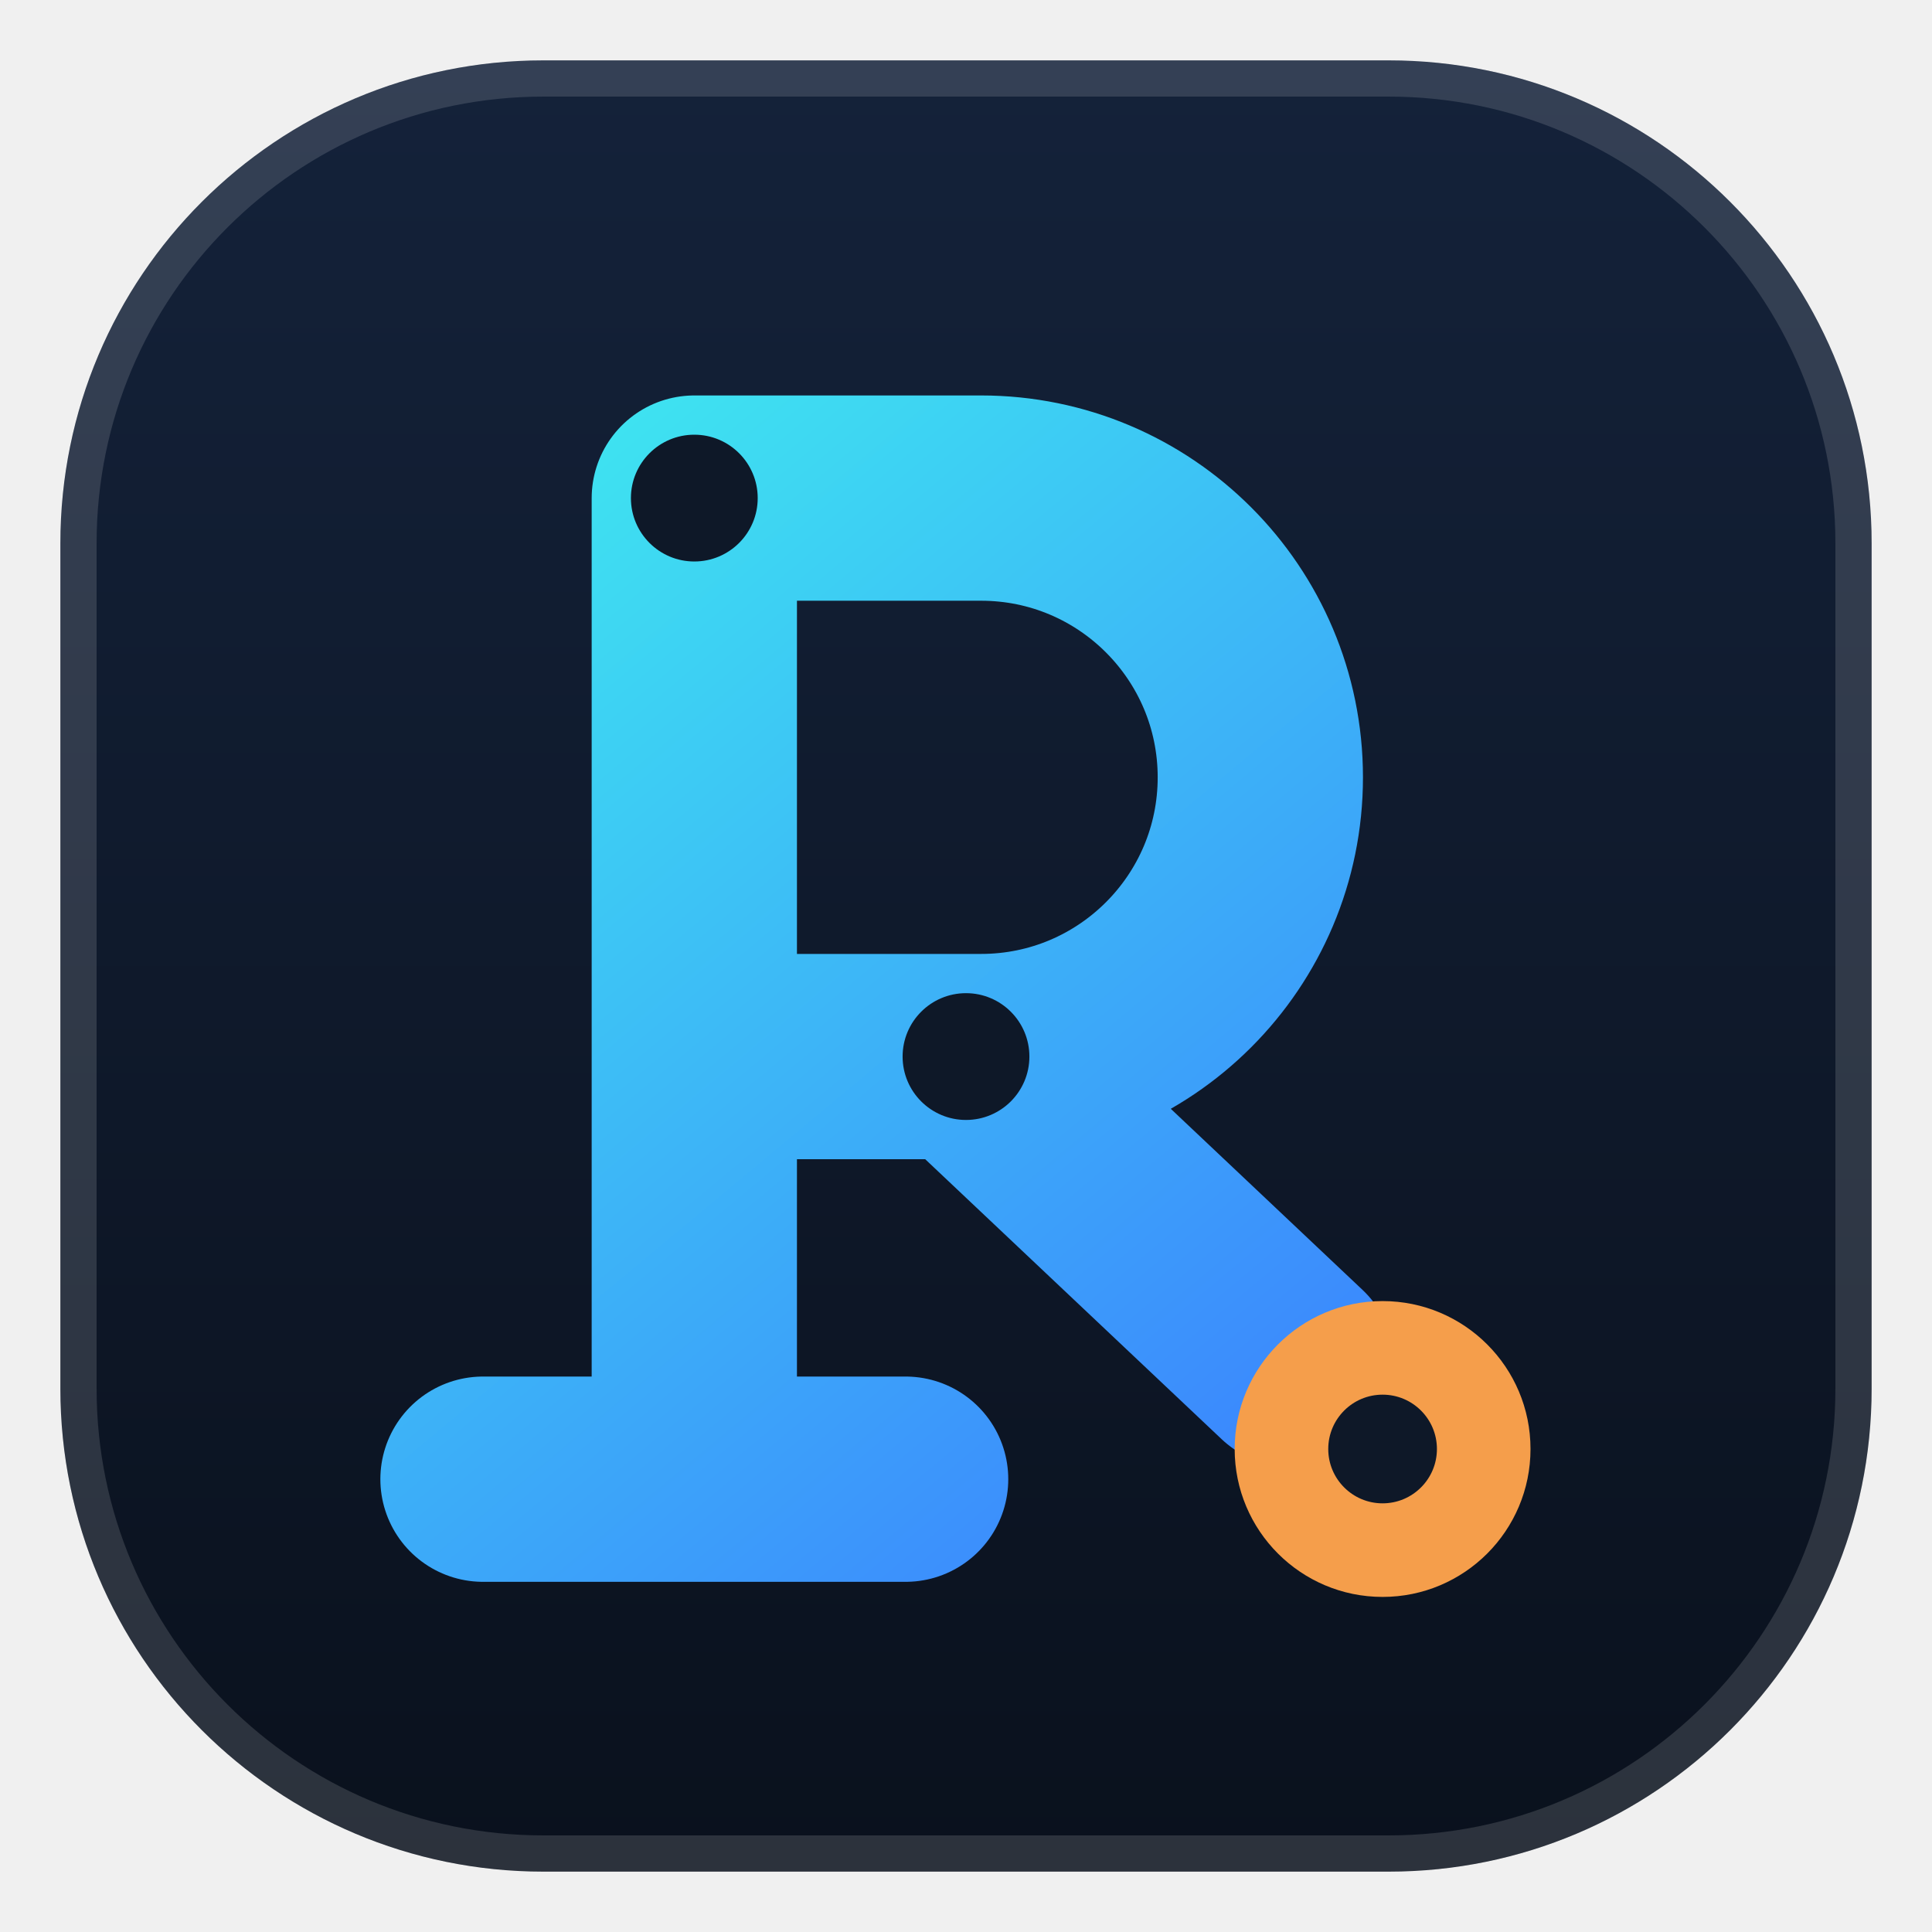
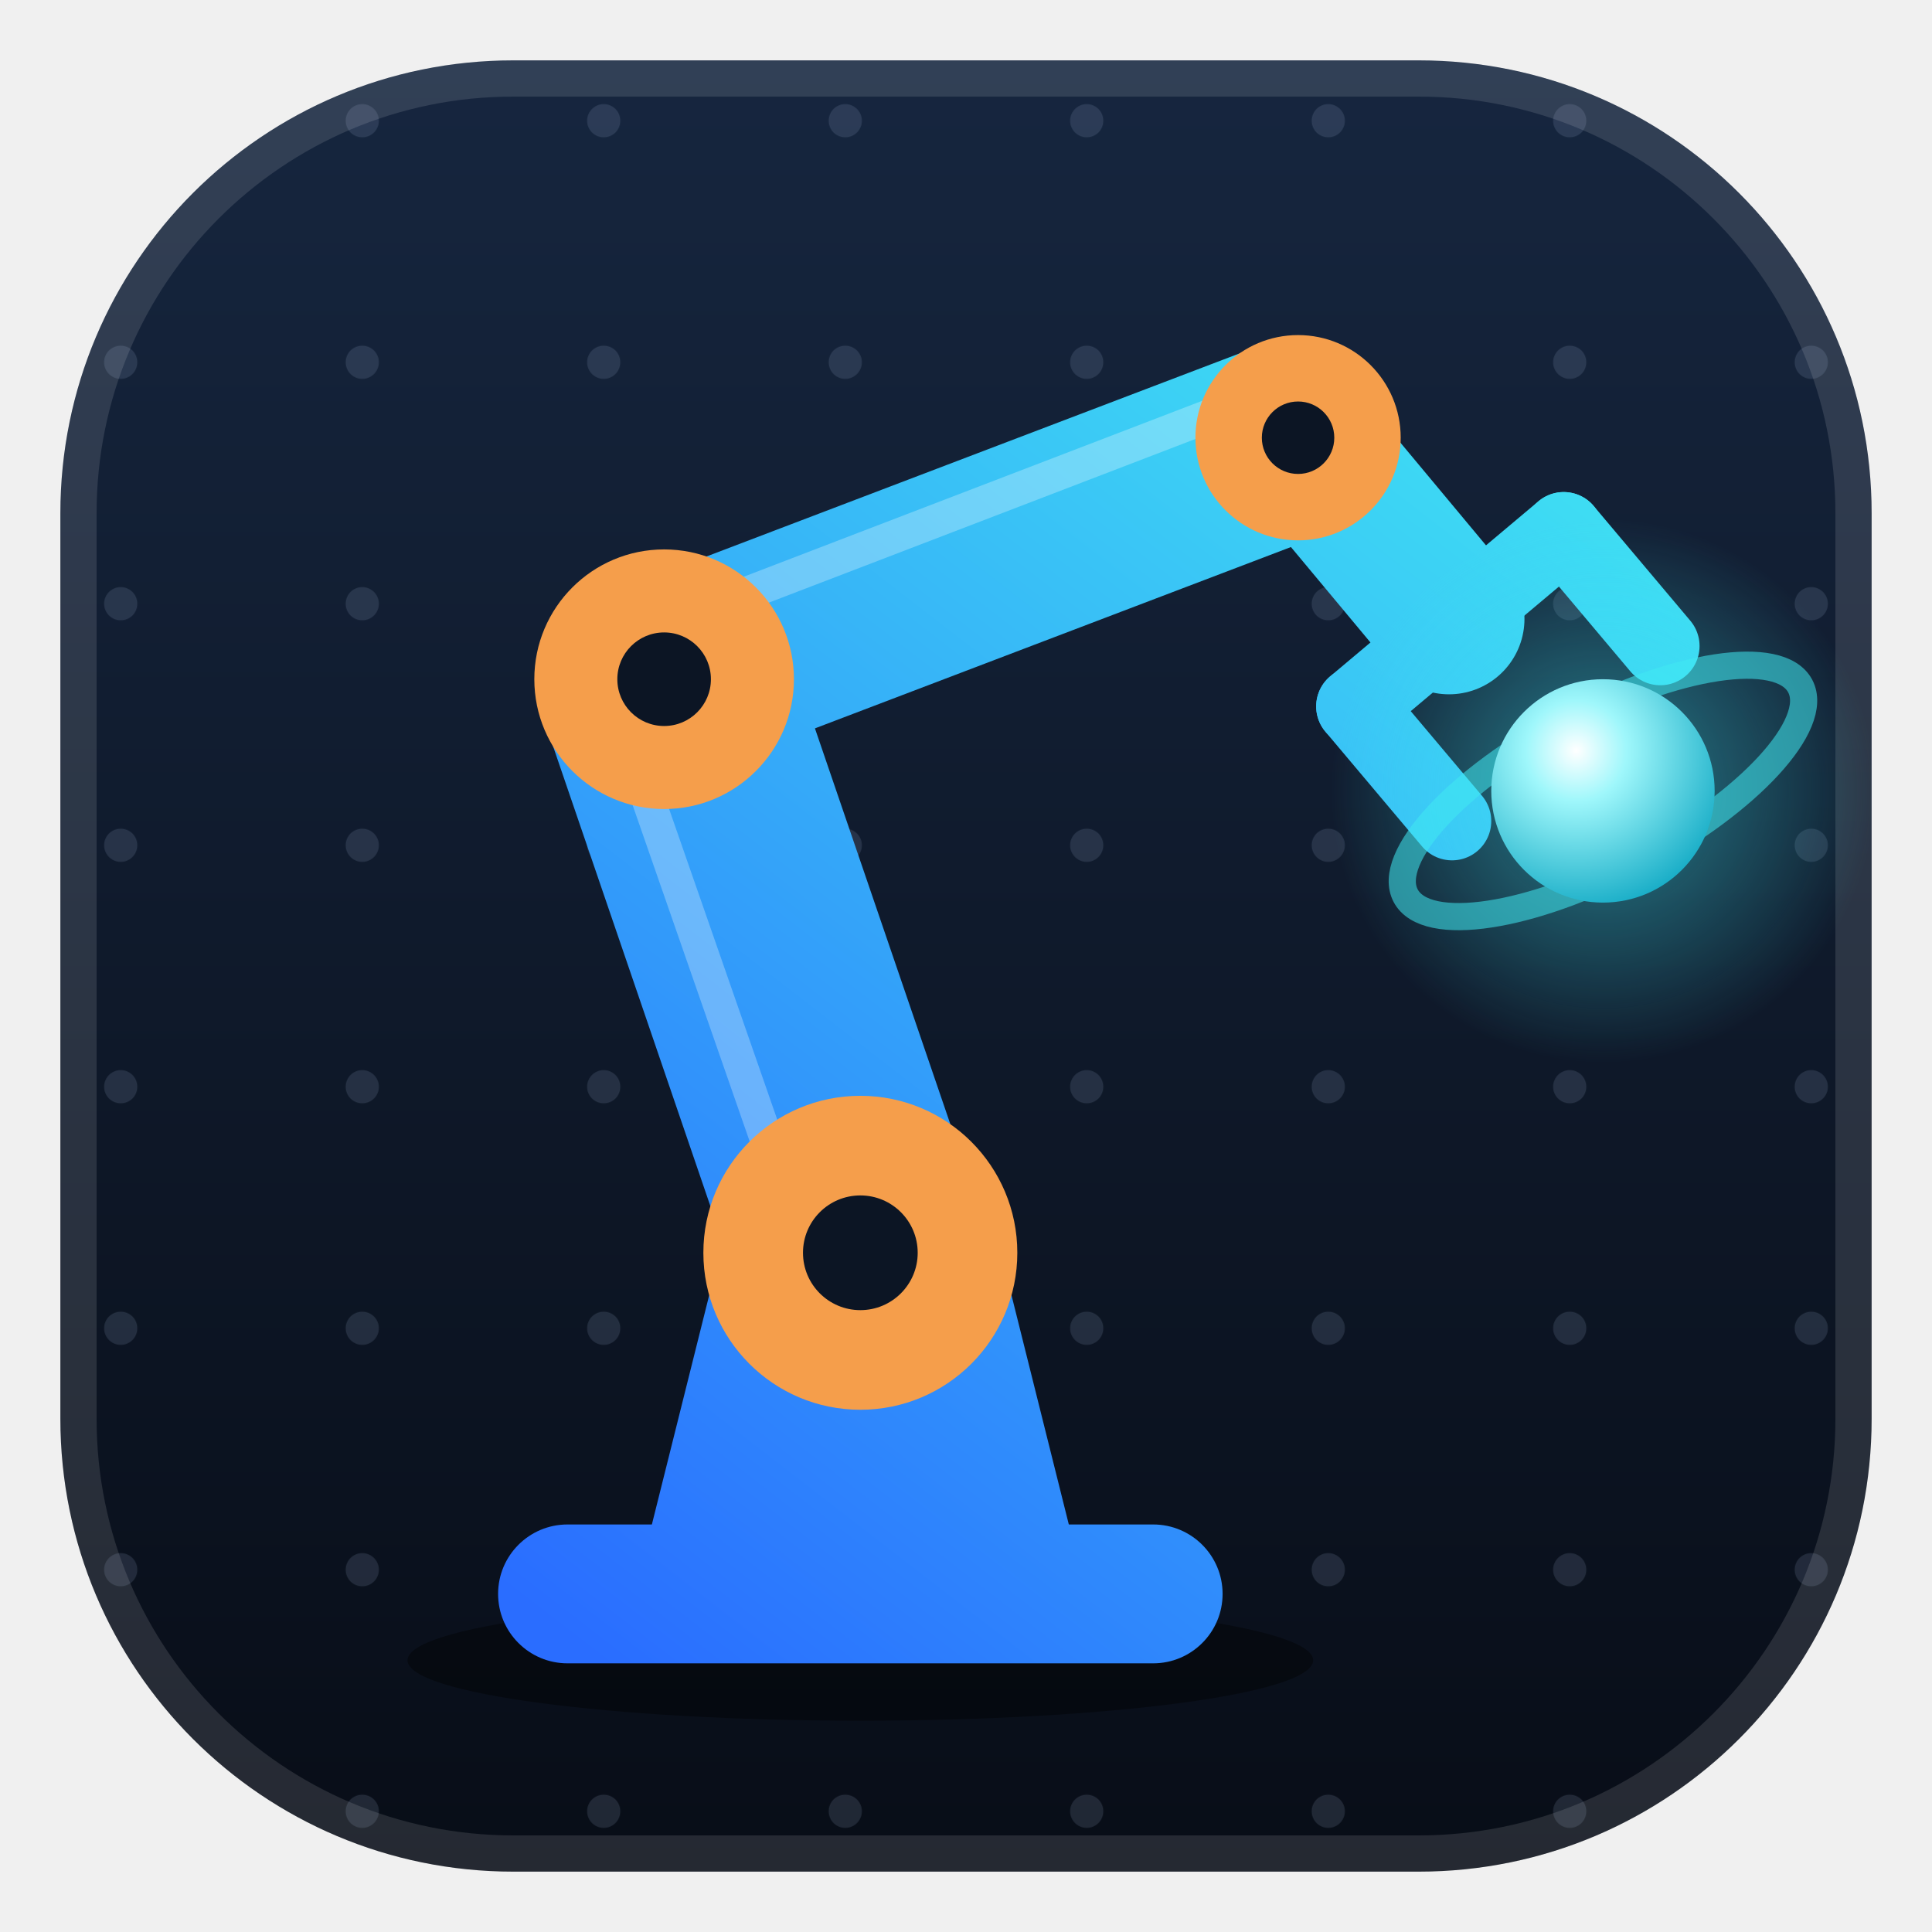
- <svg xmlns="http://www.w3.org/2000/svg" viewBox="0 0 32 32">
+ <svg xmlns="http://www.w3.org/2000/svg" viewBox="0 0 64 64">
  <defs>
-     <linearGradient id="t" x1="0" y1="0" x2="0" y2="1">
-       <stop offset="0" stop-color="#14223a" />
-       <stop offset="1" stop-color="#0a111d" />
+     <linearGradient id="tile" x1="0" y1="0" x2="0" y2="1">
+       <stop offset="0" stop-color="#16263f" />
+       <stop offset="1" stop-color="#080d17" />
    </linearGradient>
-     <linearGradient id="s" x1="9" y1="7" x2="24" y2="25" gradientUnits="userSpaceOnUse">
-       <stop offset="0" stop-color="#3ee6f0" />
-       <stop offset="1" stop-color="#3b7bff" />
+     <linearGradient id="arm" x1="16" y1="54" x2="50" y2="10" gradientUnits="userSpaceOnUse">
+       <stop offset="0" stop-color="#2a6dff" />
+       <stop offset="1" stop-color="#40e8f2" />
    </linearGradient>
+     <radialGradient id="orb" cx="0.38" cy="0.32" r="0.75">
+       <stop offset="0" stop-color="#ffffff" />
+       <stop offset="0.3" stop-color="#9ff7fb" />
+       <stop offset="1" stop-color="#11a9c4" />
+     </radialGradient>
+     <radialGradient id="halo">
+       <stop offset="0" stop-color="#40e8f2" stop-opacity="0.5" />
+       <stop offset="1" stop-color="#40e8f2" stop-opacity="0" />
+     </radialGradient>
+     <pattern id="grid" width="8" height="8" patternUnits="userSpaceOnUse">
+       <circle cx="4" cy="4" r="0.55" fill="#a8bde0" fill-opacity="0.15" />
+     </pattern>
  </defs>
-   <rect x="1" y="1" width="30" height="30" rx="8" fill="url(#t)" />
-   <rect x="1.3" y="1.3" width="29.4" height="29.4" rx="7.7" fill="none" stroke="#fff" stroke-opacity="0.14" stroke-width="0.6" />
-   <path d="M8 24.5h7M11.5 24.5V8.25h4.75a4.625 4.625 0 0 1 0 9.25H11.5M16 17.5l5.4 5.1" fill="none" stroke="url(#s)" stroke-width="3.4" stroke-linecap="round" stroke-linejoin="round" />
-   <circle cx="11.5" cy="8.25" r="1.05" fill="#0e1828" />
-   <circle cx="16" cy="17.5" r="1.05" fill="#0e1828" />
-   <circle cx="22.9" cy="24" r="2.45" fill="#f59e4b" />
-   <circle cx="22.9" cy="24" r="0.9" fill="#0e1828" />
+   <rect x="2" y="2" width="60" height="60" rx="15" fill="url(#tile)" />
+   <rect x="2" y="2" width="60" height="60" rx="15" fill="url(#grid)" />
+   <rect x="2.6" y="2.6" width="58.8" height="58.8" rx="14.4" fill="none" stroke="#fff" stroke-opacity="0.12" stroke-width="1.2" />
+   <g transform="translate(2.5 0)">
+     <ellipse cx="26" cy="55" rx="15" ry="2" fill="#000" fill-opacity="0.4" />
+     <rect x="14" y="50.5" width="24" height="4.6" rx="2.3" fill="url(#arm)" />
+     <path d="M20 51 22 43h8l2 8z" fill="url(#arm)" stroke="url(#arm)" stroke-width="2" stroke-linejoin="round" />
+     <g fill="none" stroke="url(#arm)" stroke-linecap="round">
+       <path d="M26 41.5 19.5 22.5" stroke-width="8.4" />
+       <path d="M19.5 22.5 40.5 14.5" stroke-width="6.6" />
+       <path d="M40.5 14.5 45.5 20.5" stroke-width="5" />
+       <path d="M42.4 23.4 49.3 17.6" stroke-width="2.6" />
+       <path d="M42.4 23.4 45.6 27.2M49.3 17.6 52.5 21.4" stroke-width="2.6" />
+     </g>
+     <g fill="none" stroke="#ffffff" stroke-opacity="0.28" stroke-linecap="round" stroke-width="1.1">
+       <path d="M23.4 39.2 17.9 23.4" />
+       <path d="M21.6 19.9 38.8 13.3" />
+     </g>
+     <circle cx="50.6" cy="26.2" r="9" fill="url(#halo)" />
+     <ellipse cx="50.6" cy="26.2" rx="7.4" ry="2.6" transform="rotate(-28 50.6 26.2)" fill="none" stroke="#40e8f2" stroke-opacity="0.55" stroke-width="0.9" />
+     <circle cx="50.6" cy="26.2" r="3.7" fill="url(#orb)" />
+     <circle cx="26" cy="41.5" r="5.2" fill="#f59e4b" />
+     <circle cx="26" cy="41.5" r="1.9" fill="#0c1524" />
+     <circle cx="19.5" cy="22.5" r="4.3" fill="#f59e4b" />
+     <circle cx="19.5" cy="22.5" r="1.55" fill="#0c1524" />
+     <circle cx="40.5" cy="14.5" r="3.4" fill="#f59e4b" />
+     <circle cx="40.5" cy="14.5" r="1.2" fill="#0c1524" />
+   </g>
</svg>
